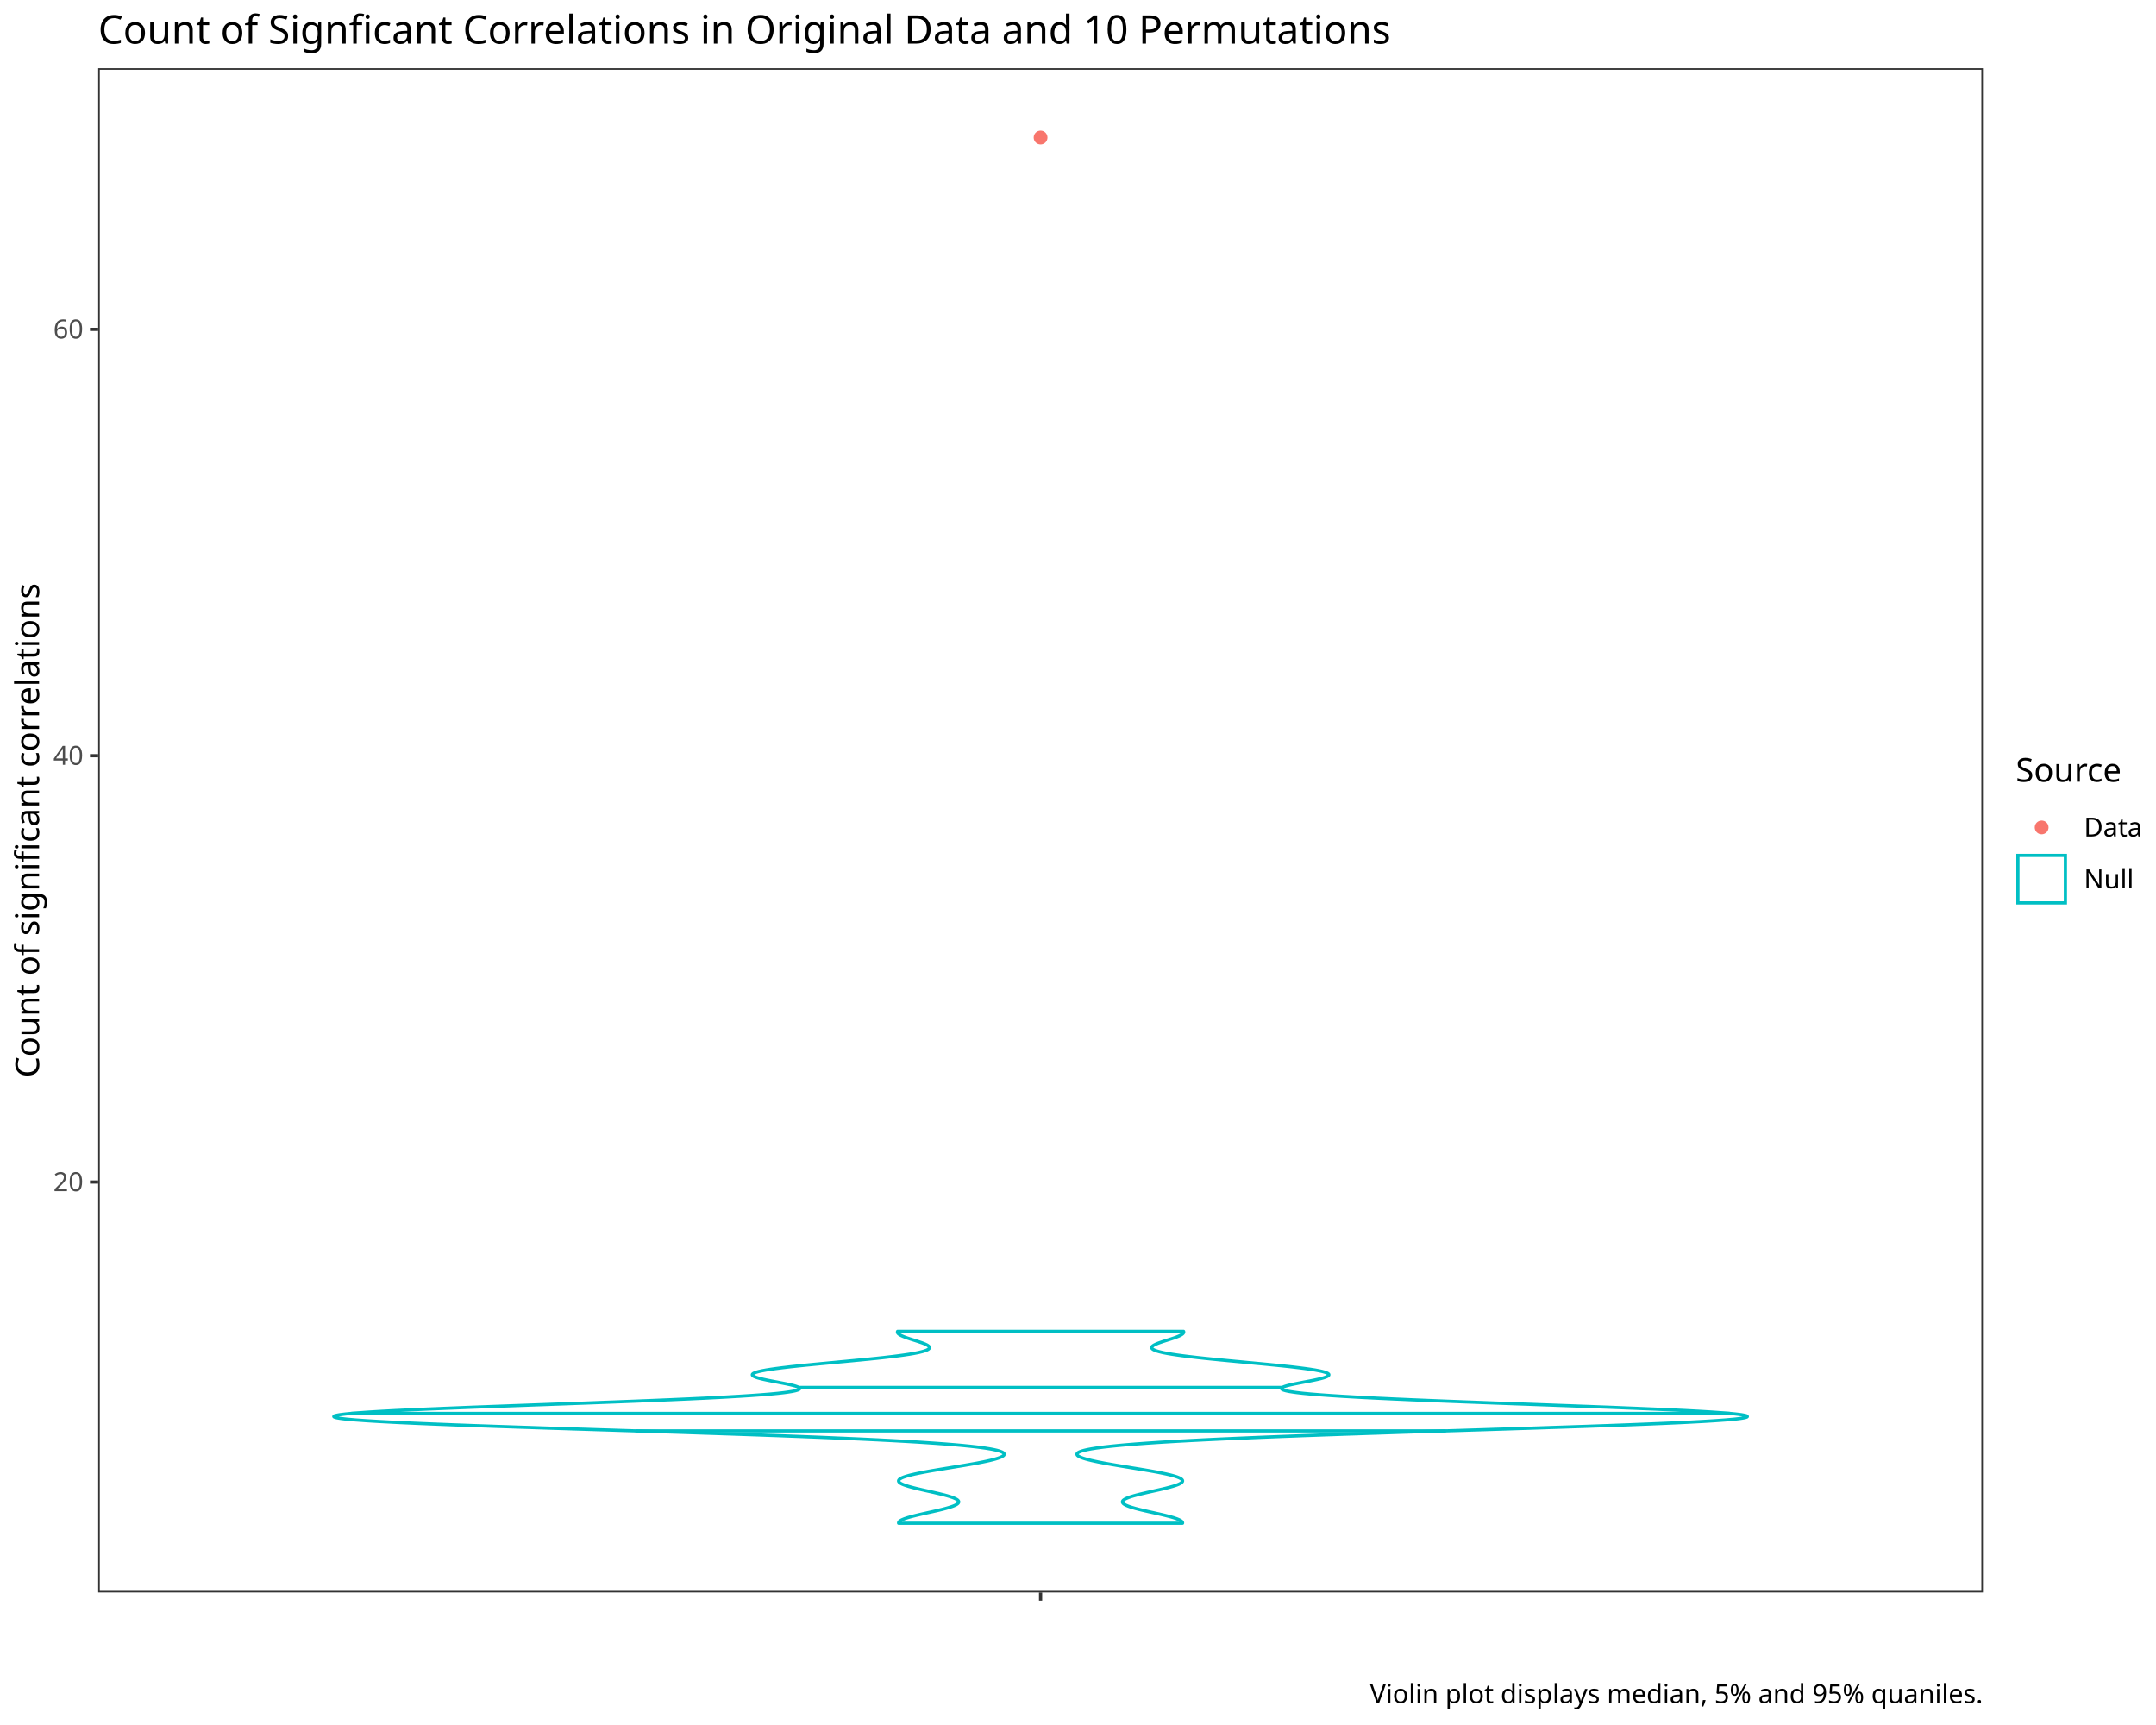
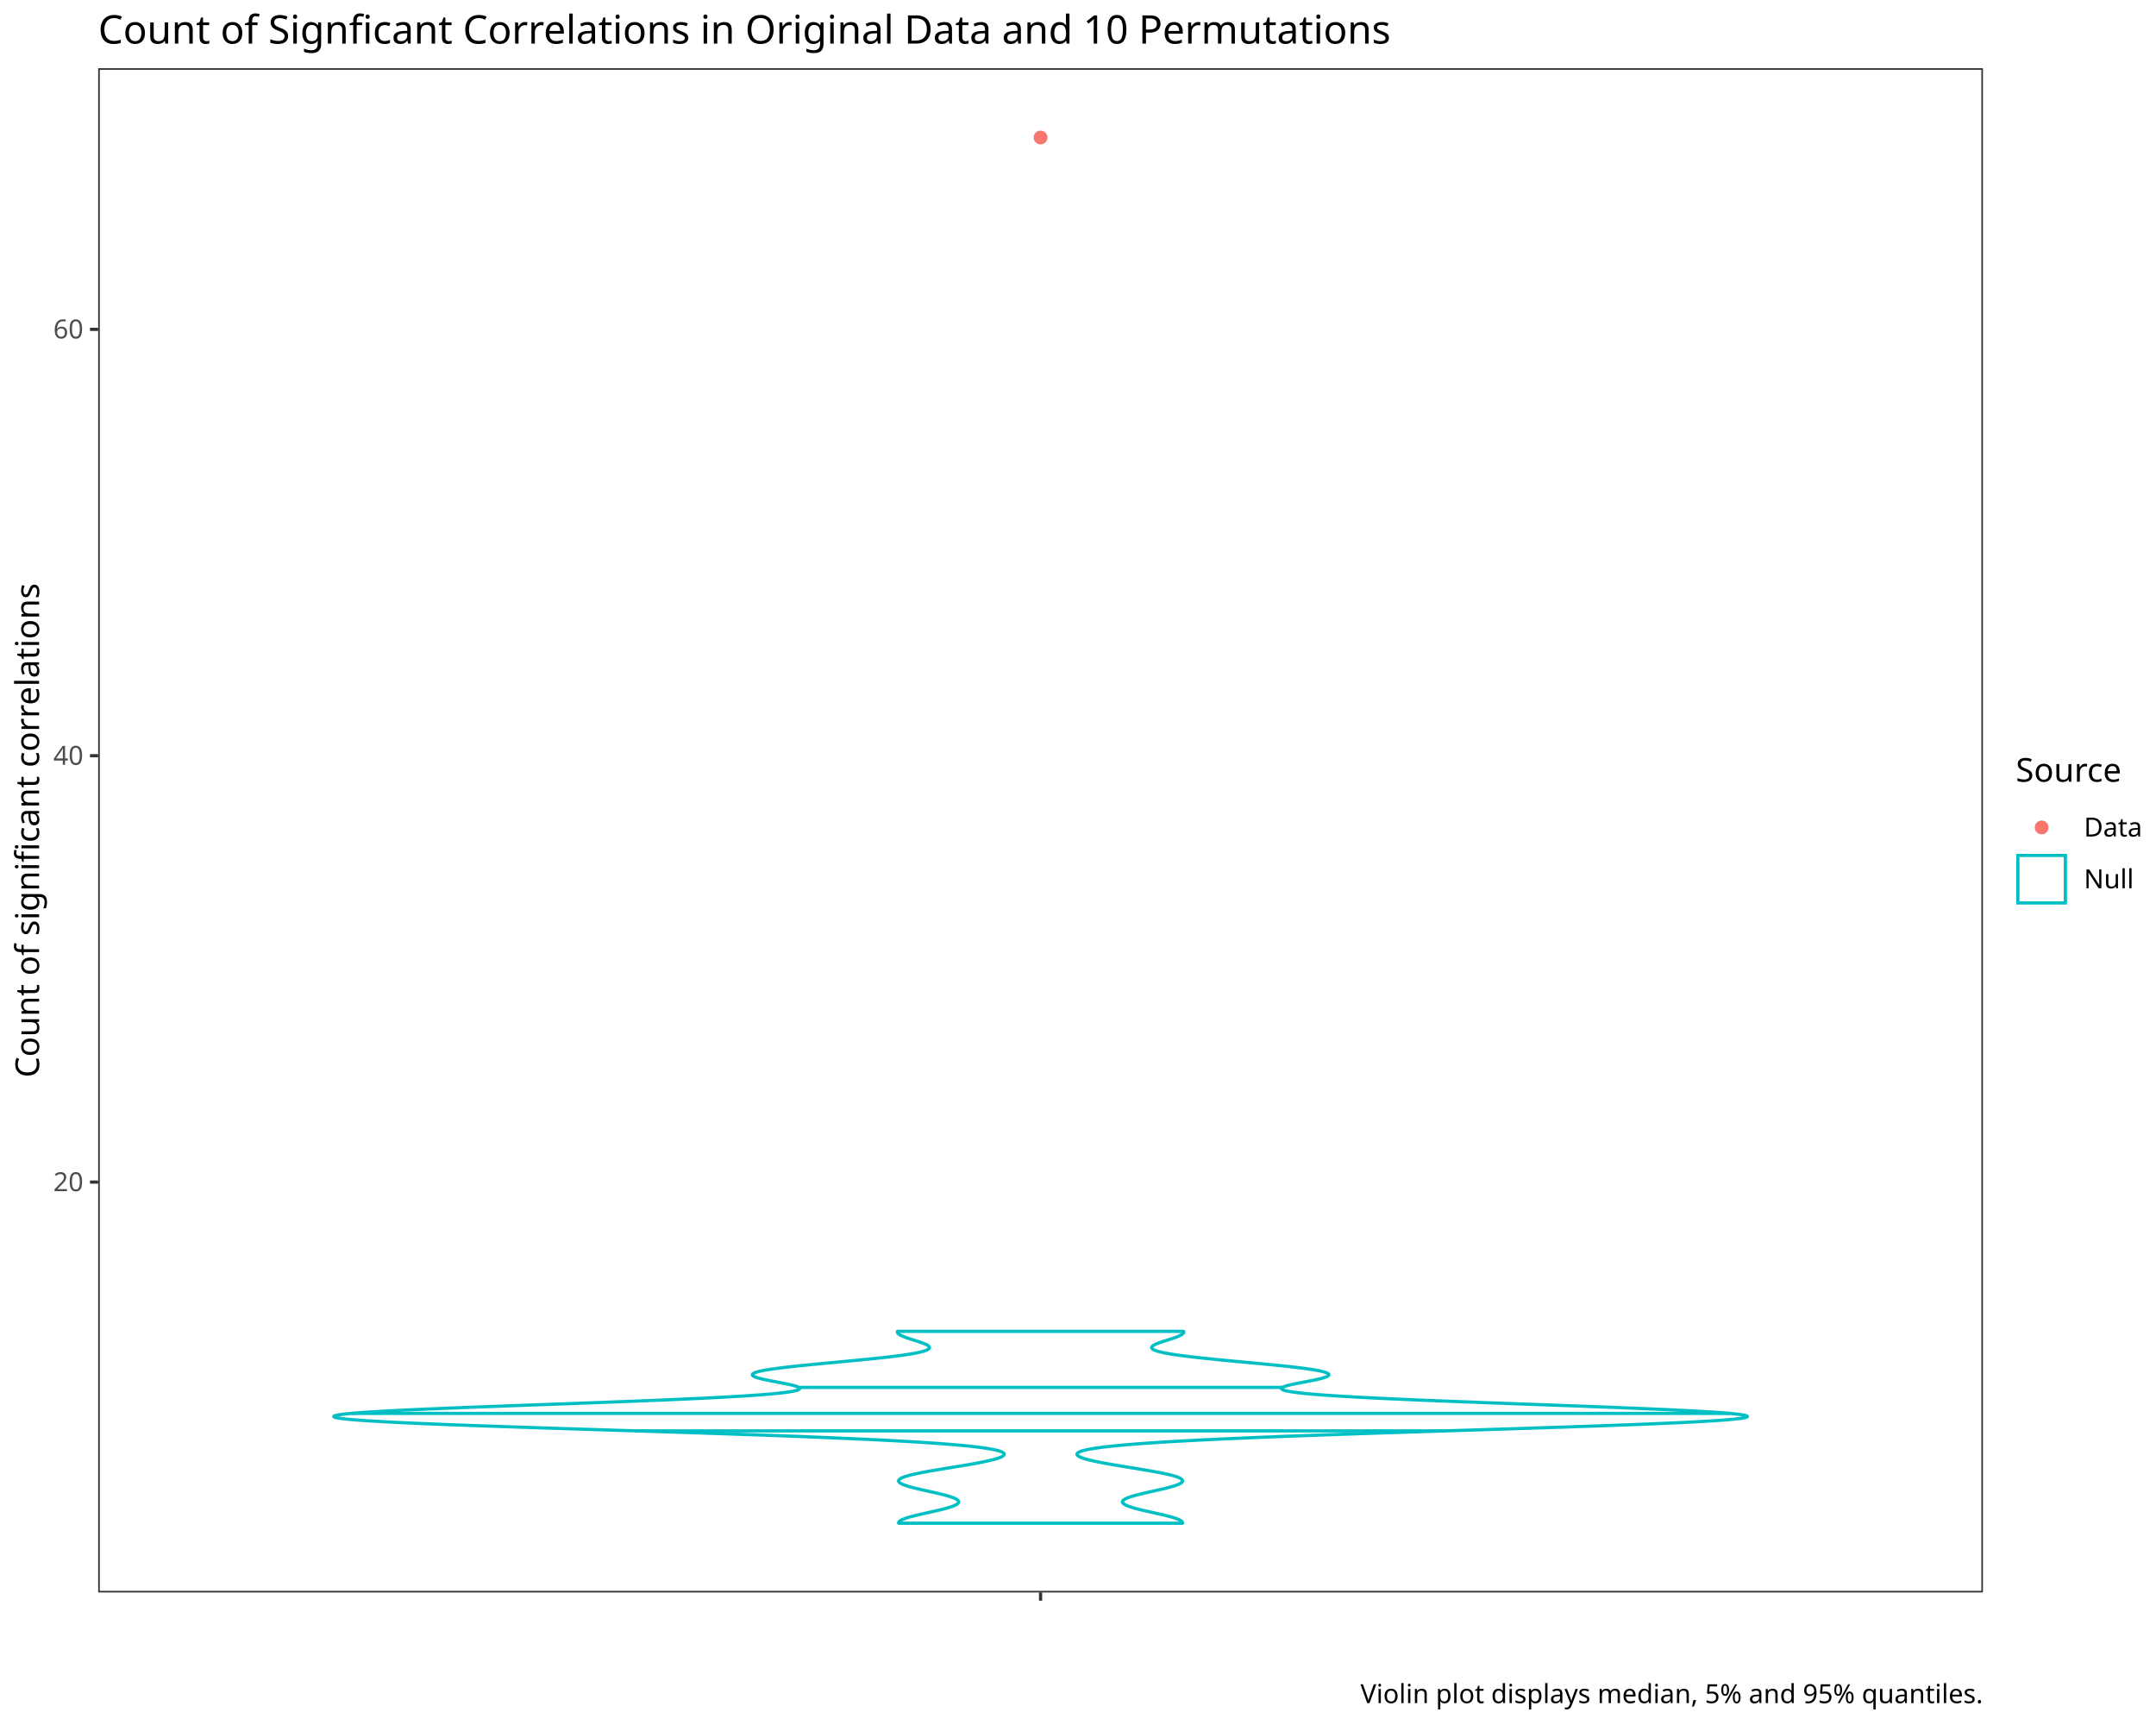
<svg xmlns="http://www.w3.org/2000/svg" class="svglite" data-engine-version="2.0" width="720.00pt" height="576.00pt" viewBox="0 0 720.00 576.00">
  <defs>
    <style type="text/css">
    .svglite line, .svglite polyline, .svglite polygon, .svglite path, .svglite rect, .svglite circle {
      fill: none;
      stroke: #000000;
      stroke-linecap: round;
      stroke-linejoin: round;
      stroke-miterlimit: 10.00;
    }
  </style>
  </defs>
  <rect width="100%" height="100%" style="stroke: none; fill: #FFFFFF;" />
  <defs>
    <clipPath id="cpMC4wMHw3MjAuMDB8MC4wMHw1NzYuMDA=">
      <rect x="0.00" y="0.00" width="720.00" height="576.00" />
    </clipPath>
  </defs>
  <g clip-path="url(#cpMC4wMHw3MjAuMDB8MC4wMHw1NzYuMDA=)">
    <rect x="-0" y="0.00" width="720.00" height="576.00" style="stroke-width: 1.07; stroke: #FFFFFF; fill: #FFFFFF;" />
  </g>
  <defs>
    <clipPath id="cpMzIuNzl8NjYyLjIxfDIyLjc4fDUzMS43NQ==">
      <rect x="32.79" y="22.78" width="629.42" height="508.97" />
    </clipPath>
  </defs>
  <g clip-path="url(#cpMzIuNzl8NjYyLjIxfDIyLjc4fDUzMS43NQ==)">
    <rect x="32.79" y="22.78" width="629.42" height="508.97" style="stroke-width: 1.07; stroke: none; fill: #FFFFFF;" />
    <polygon points="300.09,508.62 300.08,508.49 300.11,508.36 300.16,508.24 300.24,508.11 300.37,507.99 300.51,507.86 300.70,507.74 300.92,507.61 301.15,507.49 301.43,507.36 301.73,507.24 302.05,507.11 302.41,506.99 302.79,506.86 303.19,506.73 303.61,506.61 304.05,506.48 304.51,506.36 304.99,506.23 305.48,506.11 305.99,505.98 306.52,505.86 307.05,505.73 307.59,505.61 308.14,505.48 308.69,505.36 309.25,505.23 309.81,505.10 310.38,504.98 310.94,504.85 311.50,504.73 312.05,504.60 312.60,504.48 313.14,504.35 313.66,504.23 314.18,504.10 314.69,503.98 315.18,503.85 315.65,503.73 316.11,503.60 316.55,503.47 316.97,503.35 317.37,503.22 317.74,503.10 318.10,502.97 318.42,502.85 318.72,502.72 319.00,502.60 319.24,502.47 319.46,502.35 319.65,502.22 319.81,502.10 319.95,501.97 320.04,501.84 320.11,501.72 320.16,501.59 320.16,501.47 320.14,501.34 320.09,501.22 320.00,501.09 319.89,500.97 319.75,500.84 319.57,500.72 319.37,500.59 319.14,500.47 318.88,500.34 318.60,500.22 318.28,500.09 317.94,499.96 317.58,499.84 317.19,499.71 316.79,499.59 316.36,499.46 315.91,499.34 315.45,499.21 314.96,499.09 314.46,498.96 313.96,498.84 313.43,498.71 312.90,498.59 312.35,498.46 311.80,498.33 311.25,498.21 310.69,498.08 310.13,497.96 309.56,497.83 309.00,497.71 308.45,497.58 307.89,497.46 307.35,497.33 306.81,497.21 306.28,497.08 305.77,496.96 305.26,496.83 304.77,496.70 304.30,496.58 303.85,496.45 303.42,496.33 303.01,496.20 302.61,496.08 302.25,495.95 301.91,495.83 301.59,495.70 301.30,495.58 301.05,495.45 300.81,495.33 300.61,495.20 300.44,495.07 300.30,494.95 300.20,494.82 300.12,494.70 300.08,494.57 300.08,494.45 300.10,494.32 300.17,494.20 300.26,494.07 300.38,493.95 300.55,493.82 300.75,493.70 300.97,493.57 301.24,493.44 301.53,493.32 301.86,493.19 302.22,493.07 302.60,492.94 303.02,492.82 303.47,492.69 303.93,492.57 304.44,492.44 304.97,492.32 305.51,492.19 306.10,492.07 306.69,491.94 307.31,491.82 307.95,491.69 308.60,491.56 309.28,491.44 309.97,491.31 310.67,491.19 311.39,491.06 312.12,490.94 312.86,490.81 313.61,490.69 314.37,490.56 315.13,490.44 315.89,490.31 316.66,490.19 317.43,490.06 318.20,489.93 318.97,489.81 319.73,489.68 320.49,489.56 321.25,489.43 322.00,489.31 322.74,489.18 323.47,489.06 324.19,488.93 324.89,488.81 325.59,488.68 326.27,488.56 326.93,488.43 327.58,488.30 328.20,488.18 328.82,488.05 329.40,487.93 329.97,487.80 330.52,487.68 331.04,487.55 331.54,487.43 332.01,487.30 332.45,487.18 332.87,487.05 333.26,486.93 333.62,486.80 333.95,486.67 334.24,486.55 334.51,486.42 334.75,486.30 334.93,486.17 335.10,486.05 335.23,485.92 335.30,485.80 335.36,485.67 335.36,485.55 335.32,485.42 335.26,485.30 335.13,485.17 334.96,485.04 334.76,484.92 334.49,484.79 334.18,484.67 333.84,484.54 333.41,484.42 332.96,484.29 332.44,484.17 331.86,484.04 331.24,483.92 330.55,483.79 329.80,483.67 329.00,483.54 328.12,483.42 327.18,483.29 326.19,483.16 325.10,483.04 323.97,482.91 322.76,482.79 321.47,482.66 320.12,482.54 318.69,482.41 317.17,482.29 315.61,482.16 313.93,482.04 312.19,481.91 310.39,481.79 308.46,481.66 306.48,481.53 304.42,481.41 302.26,481.28 300.03,481.16 297.71,481.03 295.30,480.91 292.83,480.78 290.25,480.66 287.59,480.53 284.88,480.41 282.04,480.28 279.14,480.16 276.17,480.03 273.10,479.90 269.97,479.78 266.77,479.65 263.48,479.53 260.14,479.40 256.71,479.28 253.23,479.15 249.70,479.03 246.08,478.90 242.42,478.78 238.73,478.65 234.96,478.53 231.17,478.40 227.34,478.27 223.47,478.15 219.58,478.02 215.66,477.90 211.72,477.77 207.78,477.65 203.83,477.52 199.88,477.40 195.93,477.27 192.01,477.15 188.10,477.02 184.21,476.90 180.36,476.77 176.55,476.64 172.78,476.52 169.08,476.39 165.42,476.27 161.84,476.14 158.34,476.02 154.88,475.89 151.56,475.77 148.31,475.64 145.15,475.52 142.13,475.39 139.19,475.27 136.38,475.14 133.72,475.02 131.14,474.89 128.74,474.76 126.47,474.64 124.31,474.51 122.36,474.39 120.54,474.26 118.84,474.14 117.37,474.01 116.02,473.89 114.84,473.76 113.87,473.64 113.02,473.51 112.37,473.39 111.91,473.26 111.57,473.13 111.47,473.01 111.52,472.88 111.70,472.76 112.15,472.63 112.71,472.51 113.43,472.38 114.38,472.26 115.44,472.13 116.68,472.01 118.10,471.88 119.62,471.76 121.35,471.63 123.21,471.50 125.17,471.38 127.33,471.25 129.59,471.13 131.96,471.00 134.49,470.88 137.10,470.75 139.82,470.63 142.66,470.50 145.57,470.38 148.58,470.25 151.66,470.13 154.79,470.00 158.02,469.87 161.29,469.75 164.60,469.62 167.96,469.50 171.35,469.37 174.76,469.25 178.19,469.12 181.63,469.00 185.07,468.87 188.51,468.75 191.93,468.62 195.34,468.50 198.71,468.37 202.07,468.24 205.37,468.12 208.63,467.99 211.85,467.87 214.99,467.74 218.09,467.62 221.11,467.49 224.05,467.37 226.94,467.24 229.72,467.12 232.42,466.99 235.06,466.87 237.56,466.74 239.99,466.62 242.33,466.49 244.54,466.36 246.67,466.24 248.69,466.11 250.59,465.99 252.41,465.86 254.10,465.74 255.68,465.61 257.18,465.49 258.53,465.36 259.79,465.24 260.96,465.11 261.98,464.99 262.93,464.86 263.78,464.73 264.50,464.61 265.15,464.48 265.69,464.36 266.12,464.23 266.50,464.11 266.75,463.98 266.93,463.86 267.05,463.73 267.04,463.61 266.99,463.48 266.88,463.36 266.67,463.23 266.42,463.10 266.11,462.98 265.74,462.85 265.33,462.73 264.87,462.60 264.36,462.48 263.83,462.35 263.26,462.23 262.66,462.10 262.05,461.98 261.41,461.85 260.76,461.73 260.11,461.60 259.45,461.47 258.79,461.35 258.13,461.22 257.49,461.10 256.85,460.97 256.23,460.85 255.64,460.72 255.06,460.60 254.53,460.47 254.01,460.35 253.53,460.22 253.10,460.10 252.69,459.97 252.34,459.84 252.03,459.72 251.76,459.59 251.55,459.47 251.39,459.34 251.27,459.22 251.23,459.09 251.24,458.97 251.29,458.84 251.42,458.72 251.59,458.59 251.83,458.47 252.14,458.34 252.48,458.22 252.90,458.09 253.38,457.96 253.90,457.84 254.50,457.71 255.15,457.59 255.84,457.46 256.61,457.34 257.41,457.21 258.26,457.09 259.17,456.96 260.12,456.84 261.12,456.71 262.16,456.59 263.23,456.46 264.35,456.33 265.50,456.21 266.67,456.08 267.89,455.96 269.12,455.83 270.38,455.71 271.66,455.58 272.96,455.46 274.27,455.33 275.59,455.21 276.92,455.08 278.26,454.96 279.60,454.83 280.94,454.70 282.27,454.58 283.60,454.45 284.92,454.33 286.23,454.20 287.52,454.08 288.80,453.95 290.05,453.83 291.29,453.70 292.49,453.58 293.67,453.45 294.83,453.33 295.94,453.20 297.03,453.07 298.09,452.95 299.09,452.82 300.07,452.70 301.01,452.57 301.90,452.45 302.76,452.32 303.57,452.20 304.33,452.07 305.06,451.95 305.73,451.82 306.36,451.70 306.95,451.57 307.47,451.44 307.97,451.32 308.42,451.19 308.80,451.07 309.16,450.94 309.47,450.82 309.72,450.69 309.95,450.57 310.11,450.44 310.24,450.32 310.34,450.19 310.38,450.07 310.39,449.94 310.37,449.82 310.30,449.69 310.20,449.56 310.07,449.44 309.91,449.31 309.72,449.19 309.50,449.06 309.25,448.94 308.99,448.81 308.69,448.69 308.38,448.56 308.05,448.44 307.70,448.31 307.34,448.19 306.97,448.06 306.59,447.93 306.21,447.81 305.81,447.68 305.42,447.56 305.02,447.43 304.63,447.31 304.23,447.18 303.84,447.06 303.47,446.93 303.09,446.81 302.73,446.68 302.39,446.56 302.05,446.43 301.73,446.30 301.44,446.18 301.15,446.05 300.90,445.93 300.66,445.80 300.44,445.68 300.26,445.55 300.10,445.43 299.96,445.30 299.85,445.18 299.77,445.05 299.72,444.93 299.71,444.80 299.71,444.67 299.76,444.55 395.25,444.55 395.29,444.67 395.30,444.80 395.28,444.93 395.23,445.05 395.15,445.18 395.05,445.30 394.91,445.43 394.74,445.55 394.56,445.68 394.34,445.80 394.11,445.93 393.85,446.05 393.57,446.18 393.27,446.30 392.95,446.43 392.62,446.56 392.27,446.68 391.91,446.81 391.54,446.93 391.16,447.06 390.77,447.18 390.38,447.31 389.98,447.43 389.59,447.56 389.19,447.68 388.80,447.81 388.41,447.93 388.03,448.06 387.66,448.19 387.30,448.31 386.95,448.44 386.63,448.56 386.32,448.69 386.02,448.81 385.76,448.94 385.51,449.06 385.29,449.19 385.10,449.31 384.93,449.44 384.80,449.56 384.71,449.69 384.63,449.82 384.61,449.94 384.62,450.07 384.66,450.19 384.76,450.32 384.89,450.44 385.06,450.57 385.28,450.69 385.54,450.82 385.84,450.94 386.20,451.07 386.59,451.19 387.04,451.32 387.53,451.44 388.06,451.57 388.65,451.70 389.28,451.82 389.94,451.95 390.68,452.07 391.44,452.20 392.25,452.32 393.11,452.45 393.99,452.57 394.93,452.70 395.91,452.82 396.92,452.95 397.98,453.07 399.06,453.20 400.18,453.33 401.34,453.45 402.51,453.58 403.72,453.70 404.96,453.83 406.21,453.95 407.48,454.08 408.78,454.20 410.08,454.33 411.40,454.45 412.73,454.58 414.07,454.70 415.41,454.83 416.74,454.96 418.08,455.08 419.41,455.21 420.73,455.33 422.05,455.46 423.34,455.58 424.63,455.71 425.88,455.83 427.12,455.96 428.33,456.08 429.51,456.21 430.66,456.33 431.78,456.46 432.85,456.59 433.89,456.71 434.89,456.84 435.83,456.96 436.74,457.09 437.60,457.21 438.40,457.34 439.17,457.46 439.86,457.59 440.50,457.71 441.11,457.84 441.62,457.96 442.10,458.09 442.52,458.22 442.87,458.34 443.17,458.47 443.41,458.59 443.58,458.72 443.72,458.84 443.77,458.97 443.77,459.09 443.73,459.22 443.61,459.34 443.45,459.47 443.25,459.59 442.98,459.72 442.67,459.84 442.31,459.97 441.91,460.10 441.48,460.22 440.99,460.35 440.48,460.47 439.94,460.60 439.37,460.72 438.77,460.85 438.16,460.97 437.52,461.10 436.87,461.22 436.22,461.35 435.56,461.47 434.90,461.60 434.24,461.73 433.60,461.85 432.96,461.98 432.34,462.10 431.75,462.23 431.17,462.35 430.64,462.48 430.14,462.60 429.67,462.73 429.27,462.85 428.89,462.98 428.58,463.10 428.33,463.23 428.13,463.36 428.01,463.48 427.96,463.61 427.96,463.73 428.08,463.86 428.26,463.98 428.51,464.11 428.88,464.23 429.32,464.36 429.85,464.48 430.50,464.61 431.22,464.73 432.07,464.86 433.02,464.99 434.04,465.11 435.22,465.24 436.48,465.36 437.83,465.49 439.33,465.61 440.91,465.74 442.60,465.86 444.42,465.99 446.31,466.11 448.34,466.24 450.47,466.36 452.67,466.49 455.02,466.62 457.45,466.74 459.95,466.87 462.59,466.99 465.28,467.12 468.07,467.24 470.95,467.37 473.89,467.49 476.92,467.62 480.01,467.74 483.16,467.87 486.37,467.99 489.64,468.12 492.93,468.24 496.29,468.37 499.67,468.50 503.07,468.62 506.50,468.75 509.93,468.87 513.38,469.00 516.82,469.12 520.25,469.25 523.66,469.37 527.04,469.50 530.41,469.62 533.72,469.75 536.98,469.87 540.21,470.00 543.34,470.13 546.43,470.25 549.44,470.38 552.34,470.50 555.18,470.63 557.90,470.75 560.51,470.88 563.04,471.00 565.41,471.13 567.67,471.25 569.84,471.38 571.80,471.50 573.66,471.63 575.38,471.76 576.91,471.88 578.33,472.01 579.57,472.13 580.63,472.26 581.57,472.38 582.29,472.51 582.86,472.63 583.30,472.76 583.48,472.88 583.53,473.01 583.44,473.13 583.10,473.26 582.64,473.39 581.99,473.51 581.14,473.64 580.17,473.76 578.98,473.89 577.63,474.01 576.17,474.14 574.47,474.26 572.64,474.39 570.70,474.51 568.53,474.64 566.27,474.76 563.86,474.89 561.29,475.02 558.63,475.14 555.81,475.27 552.87,475.39 549.86,475.52 546.69,475.64 543.44,475.77 540.12,475.89 536.67,476.02 533.16,476.14 529.59,476.27 525.93,476.39 522.22,476.52 518.46,476.64 514.64,476.77 510.80,476.90 506.91,477.02 503.00,477.15 499.07,477.27 495.13,477.40 491.18,477.52 487.23,477.65 483.28,477.77 479.35,477.90 475.43,478.02 471.54,478.15 467.67,478.27 463.84,478.40 460.04,478.53 456.28,478.65 452.58,478.78 448.92,478.90 445.31,479.03 441.78,479.15 438.29,479.28 434.87,479.40 431.53,479.53 428.24,479.65 425.03,479.78 421.91,479.90 418.83,480.03 415.87,480.16 412.97,480.28 410.13,480.41 407.42,480.53 404.76,480.66 402.18,480.78 399.71,480.91 397.29,481.03 394.97,481.16 392.75,481.28 390.58,481.41 388.53,481.53 386.54,481.66 384.62,481.79 382.82,481.91 381.07,482.04 379.40,482.16 377.83,482.29 376.32,482.41 374.88,482.54 373.54,482.66 372.24,482.79 371.04,482.91 369.90,483.04 368.81,483.16 367.83,483.29 366.89,483.42 366.00,483.54 365.21,483.67 364.45,483.79 363.76,483.92 363.14,484.04 362.56,484.17 362.05,484.29 361.59,484.42 361.17,484.54 360.82,484.67 360.51,484.79 360.24,484.92 360.04,485.04 359.88,485.17 359.75,485.30 359.68,485.42 359.64,485.55 359.65,485.67 359.70,485.80 359.78,485.92 359.91,486.05 360.07,486.17 360.26,486.30 360.50,486.42 360.76,486.55 361.05,486.67 361.39,486.80 361.75,486.93 362.13,487.05 362.56,487.18 363.00,487.30 363.47,487.43 363.97,487.55 364.48,487.68 365.03,487.80 365.60,487.93 366.19,488.05 366.80,488.18 367.43,488.30 368.07,488.43 368.74,488.56 369.42,488.68 370.11,488.81 370.82,488.93 371.54,489.06 372.27,489.18 373.01,489.31 373.75,489.43 374.51,489.56 375.27,489.68 376.04,489.81 376.81,489.93 377.57,490.06 378.34,490.19 379.11,490.31 379.88,490.44 380.64,490.56 381.39,490.69 382.14,490.81 382.88,490.94 383.61,491.06 384.33,491.19 385.03,491.31 385.72,491.44 386.40,491.56 387.05,491.69 387.70,491.82 388.31,491.94 388.91,492.07 389.49,492.19 390.04,492.32 390.56,492.44 391.07,492.57 391.54,492.69 391.99,492.82 392.41,492.94 392.79,493.07 393.15,493.19 393.47,493.32 393.77,493.44 394.03,493.57 394.26,493.70 394.45,493.82 394.62,493.95 394.74,494.07 394.84,494.20 394.90,494.32 394.92,494.45 394.92,494.57 394.88,494.70 394.80,494.82 394.70,494.95 394.56,495.07 394.39,495.20 394.20,495.33 393.96,495.45 393.70,495.58 393.42,495.70 393.10,495.83 392.76,495.95 392.39,496.08 392.00,496.20 391.59,496.33 391.15,496.45 390.70,496.58 390.23,496.70 389.74,496.83 389.24,496.96 388.73,497.08 388.20,497.21 387.66,497.33 387.11,497.46 386.56,497.58 386.00,497.71 385.44,497.83 384.88,497.96 384.32,498.08 383.76,498.21 383.20,498.33 382.65,498.46 382.11,498.59 381.58,498.71 381.05,498.84 380.54,498.96 380.04,499.09 379.56,499.21 379.10,499.34 378.65,499.46 378.22,499.59 377.81,499.71 377.42,499.84 377.07,499.96 376.73,500.09 376.41,500.22 376.13,500.34 375.87,500.47 375.63,500.59 375.44,500.72 375.26,500.84 375.11,500.97 375.00,501.09 374.91,501.22 374.87,501.34 374.84,501.47 374.84,501.59 374.89,501.72 374.96,501.84 375.06,501.97 375.19,502.10 375.35,502.22 375.54,502.35 375.76,502.47 376.01,502.60 376.28,502.72 376.59,502.85 376.91,502.97 377.26,503.10 377.64,503.22 378.03,503.35 378.46,503.47 378.89,503.60 379.35,503.73 379.83,503.85 380.32,503.98 380.82,504.10 381.34,504.23 381.87,504.35 382.41,504.48 382.96,504.60 383.51,504.73 384.07,504.85 384.63,504.98 385.19,505.10 385.75,505.23 386.31,505.36 386.87,505.48 387.42,505.61 387.96,505.73 388.49,505.86 389.01,505.98 389.52,506.11 390.01,506.23 390.49,506.36 390.96,506.48 391.39,506.61 391.82,506.73 392.22,506.86 392.59,506.99 392.95,507.11 393.27,507.24 393.57,507.36 393.85,507.49 394.09,507.61 394.30,507.74 394.49,507.86 394.64,507.99 394.76,508.11 394.85,508.24 394.90,508.36 394.93,508.49 394.91,508.62 300.09,508.62 " style="stroke-width: 1.07; stroke: #00BFC4; stroke-linecap: butt; fill: #FFFFFF; fill-opacity: 0.80;" />
    <polyline points="212.15,477.79 482.86,477.79 " style="stroke-width: 1.07; stroke: #00BFC4; stroke-linecap: butt;" />
    <polyline points="117.33,471.95 577.68,471.95 " style="stroke-width: 1.07; stroke: #00BFC4; stroke-linecap: butt;" />
    <polyline points="266.76,463.28 428.25,463.28 " style="stroke-width: 1.07; stroke: #00BFC4; stroke-linecap: butt;" />
    <circle cx="347.50" cy="45.92" r="1.95" style="stroke-width: 0.71; stroke: #F8766D; fill: #F8766D;" />
    <rect x="32.79" y="22.78" width="629.42" height="508.97" style="stroke-width: 1.07; stroke: #333333;" />
  </g>
  <g clip-path="url(#cpMC4wMHw3MjAuMDB8MC4wMHw1NzYuMDA=)">
    <text x="27.86" y="397.75" text-anchor="end" style="font-size: 8.80px; fill: #4D4D4D; font-family: sans;" textLength="9.79px" lengthAdjust="spacingAndGlyphs">20</text>
    <text x="27.86" y="255.38" text-anchor="end" style="font-size: 8.80px; fill: #4D4D4D; font-family: sans;" textLength="9.79px" lengthAdjust="spacingAndGlyphs">40</text>
    <text x="27.86" y="113.01" text-anchor="end" style="font-size: 8.80px; fill: #4D4D4D; font-family: sans;" textLength="9.79px" lengthAdjust="spacingAndGlyphs">60</text>
    <polyline points="30.05,394.72 32.79,394.72 " style="stroke-width: 1.07; stroke: #333333; stroke-linecap: butt;" />
    <polyline points="30.05,252.35 32.79,252.35 " style="stroke-width: 1.07; stroke: #333333; stroke-linecap: butt;" />
    <polyline points="30.05,109.98 32.79,109.98 " style="stroke-width: 1.07; stroke: #333333; stroke-linecap: butt;" />
    <polyline points="347.50,534.49 347.50,531.75 " style="stroke-width: 1.07; stroke: #333333; stroke-linecap: butt;" />
    <text transform="translate(13.05,277.27) rotate(-90)" text-anchor="middle" style="font-size: 11.00px; font-family: sans;" textLength="153.48px" lengthAdjust="spacingAndGlyphs">Count of significant correlations</text>
    <rect x="673.17" y="252.32" width="41.35" height="49.89" style="stroke-width: 1.07; stroke: none; fill: #FFFFFF;" />
    <text x="673.17" y="261.03" style="font-size: 11.00px; font-family: sans;" textLength="34.86px" lengthAdjust="spacingAndGlyphs">Source</text>
    <rect x="673.17" y="267.65" width="17.28" height="17.28" style="stroke-width: 1.07; stroke: none; fill: #FFFFFF;" />
    <circle cx="681.81" cy="276.29" r="1.95" style="stroke-width: 0.71; stroke: #F8766D; fill: #F8766D;" />
    <rect x="673.17" y="284.93" width="17.28" height="17.28" style="stroke-width: 1.07; stroke: none; fill: #FFFFFF;" />
    <rect x="673.88" y="285.64" width="15.86" height="15.86" style="stroke-width: 1.07; stroke: #00BFC4; stroke-linecap: butt; stroke-linejoin: miter; fill: #FFFFFF; fill-opacity: 0.80;" />
    <text x="695.93" y="279.32" style="font-size: 8.80px; font-family: sans;" textLength="18.59px" lengthAdjust="spacingAndGlyphs">Data</text>
    <text x="695.93" y="296.60" style="font-size: 8.80px; font-family: sans;" textLength="15.16px" lengthAdjust="spacingAndGlyphs">Null</text>
    <text x="32.79" y="14.56" style="font-size: 13.20px; font-family: sans;" textLength="406.52px" lengthAdjust="spacingAndGlyphs">Count of Signficant Correlations in Original Data and 10 Permutations</text>
-     <text x="662.21" y="568.69" text-anchor="end" style="font-size: 8.80px; font-family: sans;" textLength="196.18px" lengthAdjust="spacingAndGlyphs">Violin plot displays median, 5% and 95% quaniles.</text>
+     <text x="662.21" y="568.69" text-anchor="end" style="font-size: 8.80px; font-family: sans;" textLength="198.62px" lengthAdjust="spacingAndGlyphs">Violin plot displays median, 5% and 95% quantiles.</text>
  </g>
</svg>
